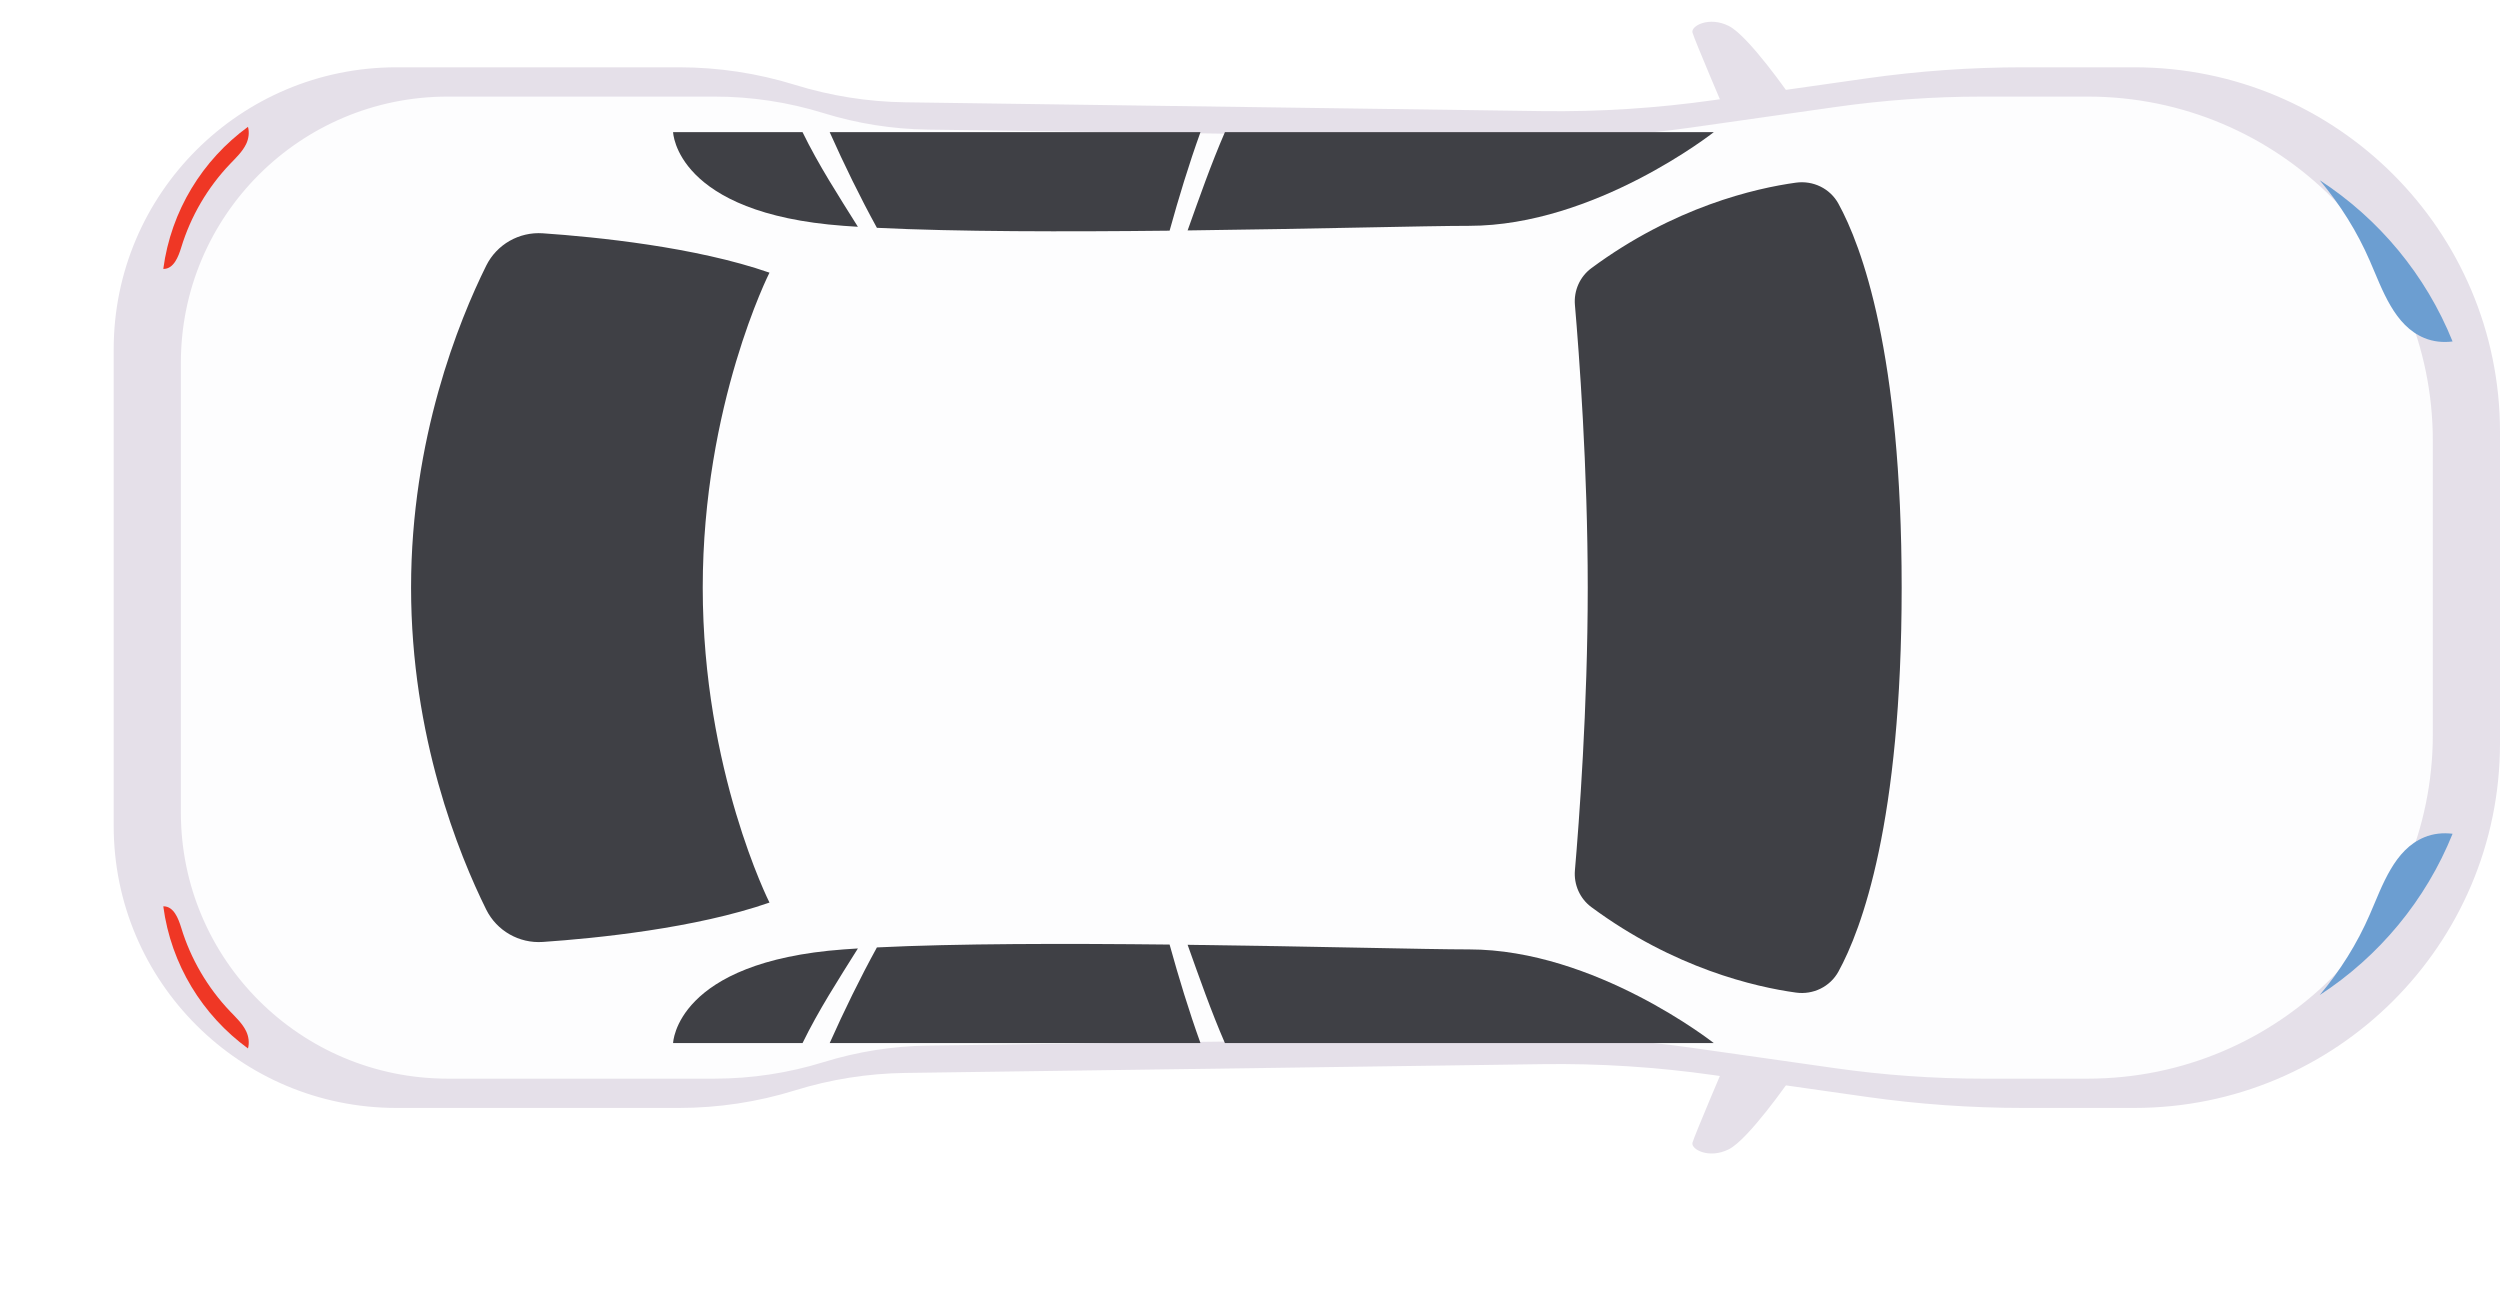
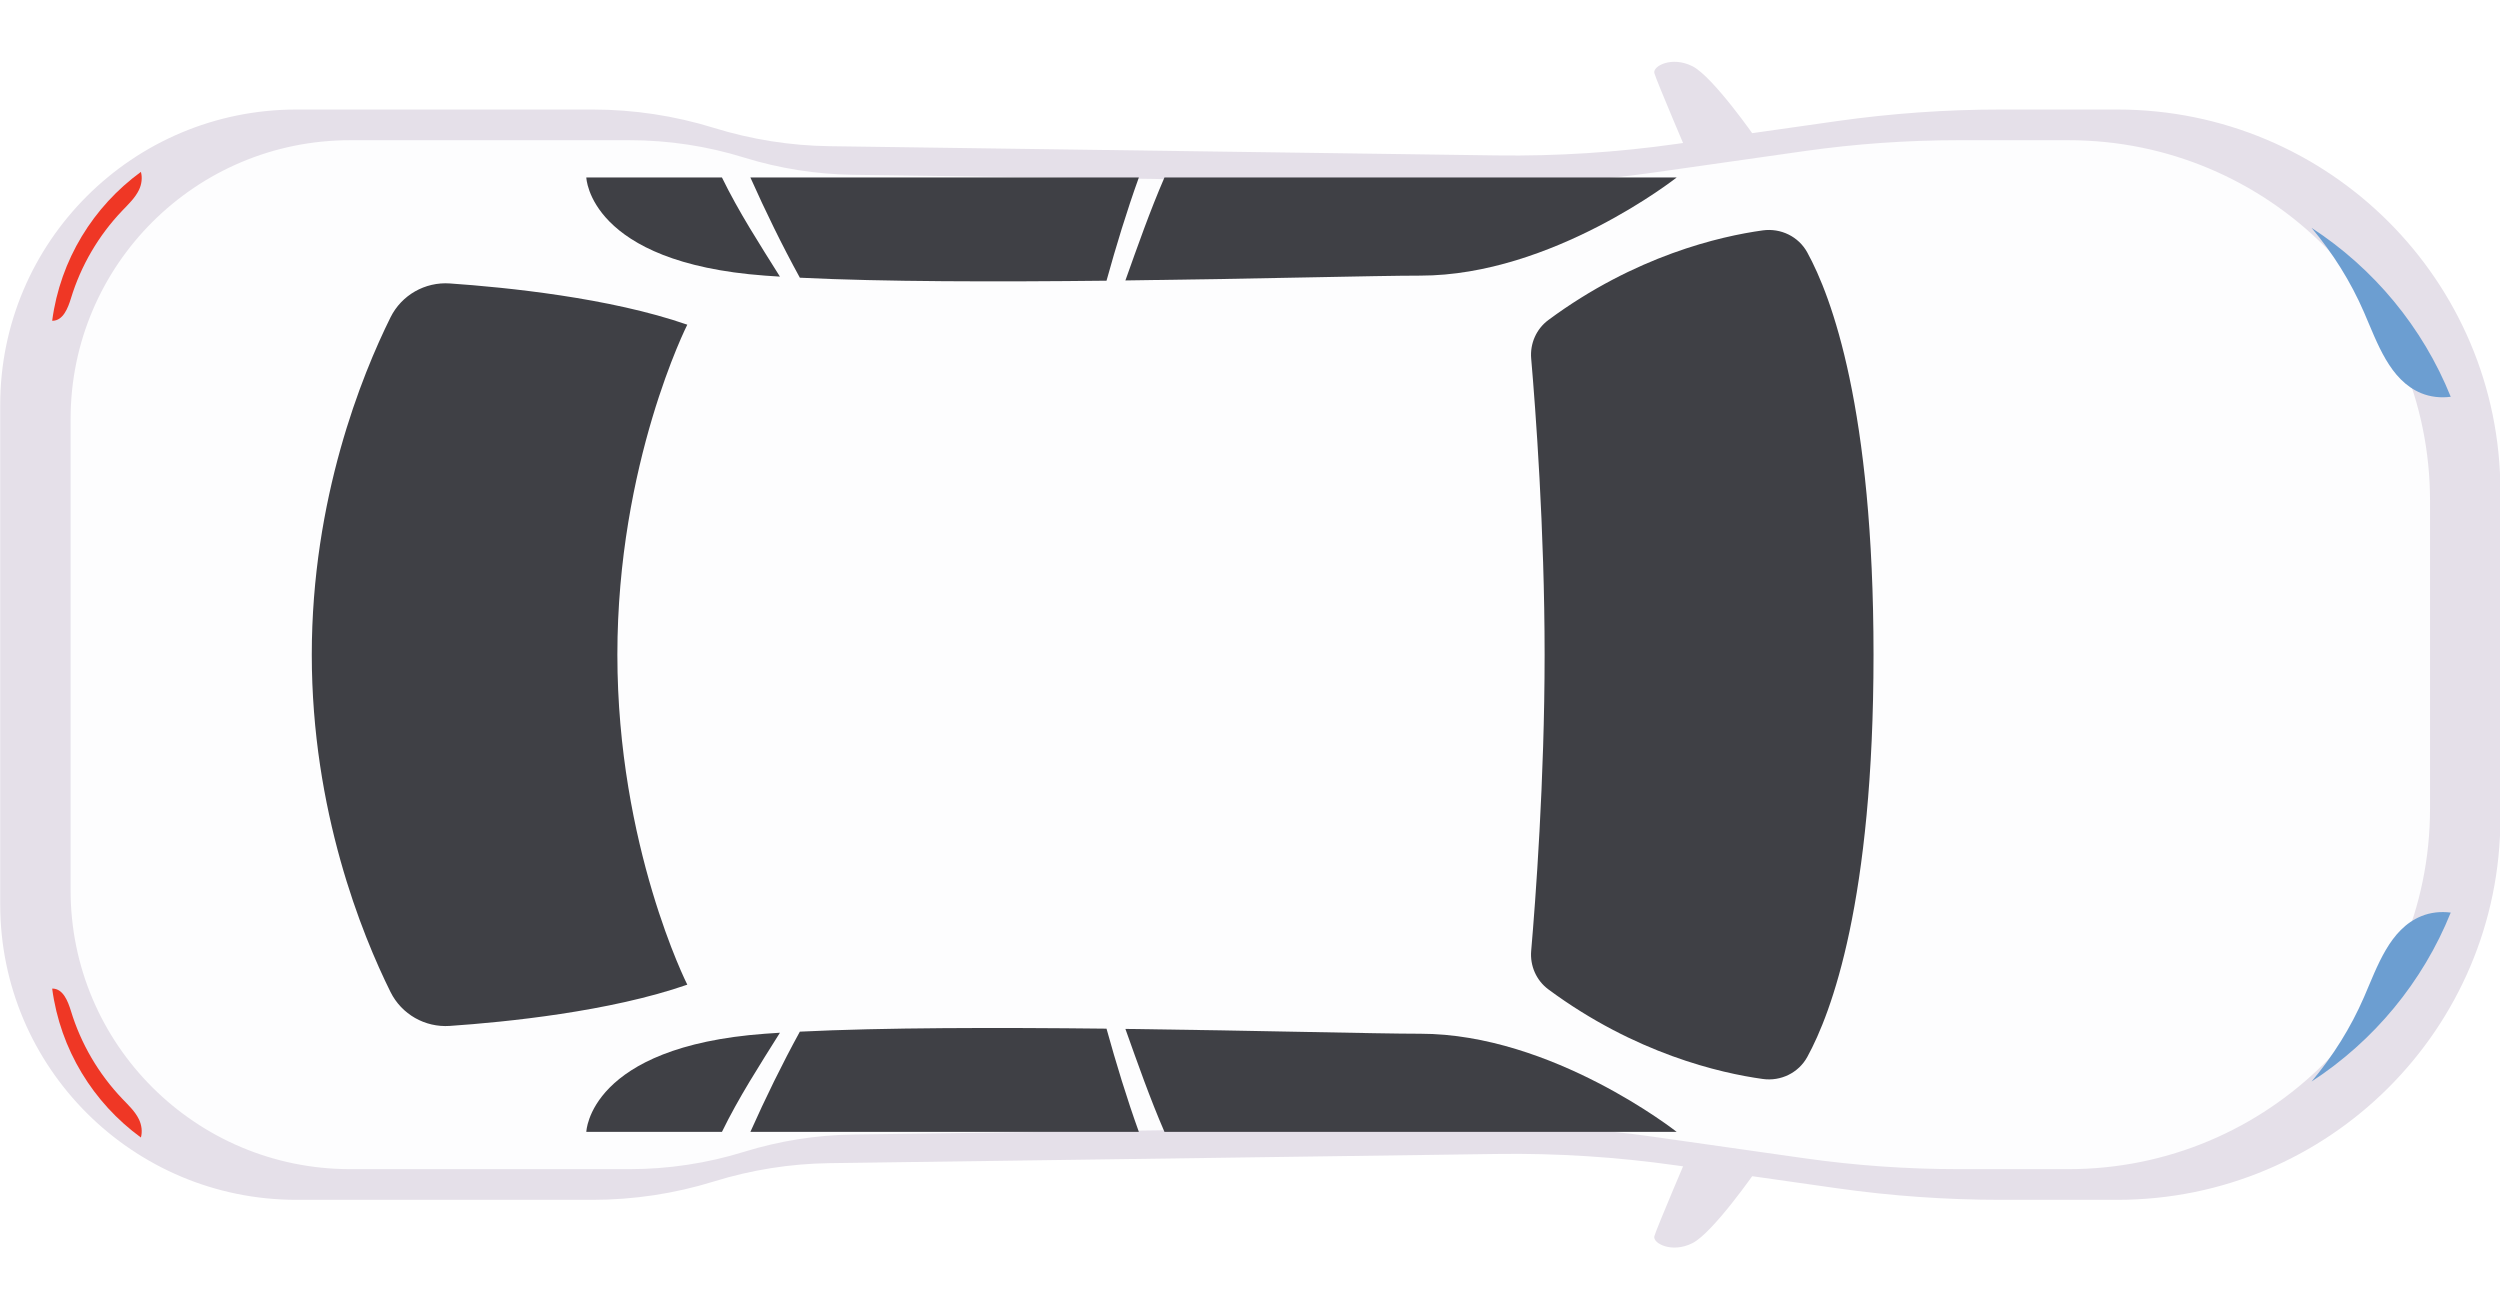
- <svg xmlns="http://www.w3.org/2000/svg" width="63" height="33" viewBox="0 0 63 33" fill="none">
+ <svg xmlns="http://www.w3.org/2000/svg" fill="none" viewBox="2.86 0.55 60.13 28.52" width="63" height="33">
  <path d="M47.046 1.974C48.35 1.789 49.666 1.696 50.982 1.696L53.785 1.696C58.874 1.696 63 5.811 63 10.886V14.808V18.73C63 23.805 58.874 27.92 53.785 27.92H50.982C49.666 27.92 48.35 27.827 47.046 27.642L43.181 27.092C41.749 26.889 40.304 26.796 38.858 26.817L22.809 27.038C21.866 27.051 20.93 27.199 20.029 27.479C19.085 27.771 18.102 27.92 17.113 27.92H9.99C6.056 27.92 2.865 24.738 2.865 20.814V14.808V8.802C2.865 4.878 6.056 1.696 9.99 1.696L17.113 1.696C18.102 1.696 19.085 1.845 20.029 2.137C20.93 2.416 21.866 2.565 22.809 2.578L38.858 2.8C40.304 2.82 41.749 2.727 43.181 2.524L47.046 1.974Z" fill="#E5E0E9" />
  <path d="M46.251 26.919C47.482 27.094 48.723 27.182 49.966 27.182H52.61C57.413 27.182 61.307 23.299 61.307 18.509V14.808V11.107C61.307 6.317 57.413 2.434 52.61 2.434H49.966C48.723 2.434 47.482 2.522 46.251 2.697L42.604 3.216C41.253 3.408 39.889 3.495 38.525 3.476L23.379 3.266C22.489 3.254 21.605 3.114 20.756 2.851C19.865 2.575 18.937 2.434 18.004 2.434H11.283C7.569 2.434 4.558 5.437 4.558 9.141V14.808V20.476C4.558 24.179 7.569 27.182 11.283 27.182H18.004C18.937 27.182 19.865 27.041 20.756 26.765C21.605 26.502 22.489 26.362 23.379 26.349L38.525 26.14C39.889 26.121 41.253 26.208 42.604 26.4L46.251 26.919Z" fill="#FDFDFE" />
  <path d="M45.101 2.402C45.101 2.402 44.063 0.902 43.564 0.653C43.066 0.405 42.609 0.653 42.65 0.819C42.692 0.984 43.523 2.931 43.523 2.931L45.101 2.402Z" fill="#E5E0E9" />
  <path d="M45.101 27.214C45.101 27.214 44.063 28.715 43.564 28.963C43.066 29.212 42.609 28.963 42.65 28.797C42.692 28.632 43.523 26.685 43.523 26.685L45.101 27.214Z" fill="#E5E0E9" />
  <path d="M61.093 8.518C61.319 8.611 61.564 8.636 61.805 8.605C61.131 6.931 59.953 5.515 58.457 4.542C58.972 5.153 59.401 5.838 59.719 6.572C60.044 7.32 60.337 8.205 61.093 8.518Z" fill="#6C9ED1" />
  <path d="M61.093 21.099C61.319 21.005 61.564 20.981 61.805 21.011C61.131 22.685 59.953 24.102 58.457 25.075C58.972 24.463 59.401 23.778 59.719 23.045C60.044 22.296 60.337 21.411 61.093 21.099Z" fill="#6C9ED1" />
  <path d="M29.928 5.807C33.076 5.769 35.96 5.691 37.02 5.691C40.197 5.691 43.188 3.33 43.188 3.33H30.868C30.517 4.14 30.225 4.975 29.928 5.807Z" fill="#3F4045" />
  <path d="M22.098 5.741C24.096 5.84 26.849 5.842 29.474 5.813C29.706 4.976 29.958 4.147 30.252 3.33H20.908C21.274 4.149 21.667 4.955 22.098 5.741Z" fill="#3F4045" />
  <path d="M20.224 3.33H16.962C16.962 3.33 17.024 5.38 21.26 5.691C21.375 5.699 21.496 5.707 21.619 5.715C21.129 4.932 20.627 4.157 20.224 3.33Z" fill="#3F4045" />
  <path d="M29.928 23.809C33.076 23.848 35.96 23.925 37.02 23.925C40.197 23.925 43.188 26.286 43.188 26.286H30.868C30.517 25.476 30.225 24.641 29.928 23.809Z" fill="#3F4045" />
  <path d="M22.098 23.875C24.096 23.776 26.849 23.774 29.474 23.803C29.706 24.639 29.958 25.469 30.252 26.286H20.908C21.274 25.467 21.667 24.661 22.098 23.875Z" fill="#3F4045" />
  <path d="M20.224 26.286H16.962C16.962 26.286 17.024 24.236 21.26 23.925C21.375 23.917 21.496 23.909 21.619 23.901C21.129 24.684 20.627 25.459 20.224 26.286Z" fill="#3F4045" />
  <path d="M19.391 22.745C19.391 22.745 17.709 19.421 17.709 14.808C17.709 10.195 19.391 6.871 19.391 6.871C17.525 6.222 15.025 5.972 13.679 5.879C13.082 5.838 12.519 6.159 12.253 6.694C11.563 8.087 10.359 11.053 10.359 14.808C10.359 18.564 11.563 21.53 12.253 22.922C12.519 23.457 13.082 23.778 13.679 23.737C15.025 23.645 17.525 23.394 19.391 22.745ZM45.257 25.013C44.236 24.872 42.191 24.404 40.101 22.858C39.811 22.643 39.657 22.29 39.688 21.931C39.791 20.738 40.011 17.823 40.011 14.808C40.011 11.793 39.791 8.878 39.688 7.685C39.657 7.326 39.811 6.974 40.101 6.759C42.191 5.212 44.236 4.744 45.257 4.603C45.691 4.543 46.119 4.75 46.329 5.134C46.912 6.196 47.922 8.892 47.922 14.808C47.922 20.724 46.912 23.42 46.329 24.483C46.119 24.866 45.691 25.074 45.257 25.013Z" fill="#3F4045" />
  <path d="M4.566 6.239C4.805 5.452 5.232 4.723 5.801 4.128C5.949 3.973 6.11 3.822 6.203 3.629C6.267 3.496 6.288 3.335 6.249 3.196C5.105 4.03 4.31 5.308 4.115 6.775L4.13 6.777C4.378 6.769 4.493 6.476 4.566 6.239Z" fill="#EF3725" />
  <path d="M4.566 23.377C4.805 24.164 5.232 24.893 5.801 25.489C5.949 25.644 6.11 25.794 6.203 25.987C6.267 26.12 6.288 26.282 6.249 26.421C5.105 25.587 4.31 24.308 4.115 22.841L4.13 22.839C4.378 22.847 4.493 23.14 4.566 23.377Z" fill="#EF3725" />
</svg>
